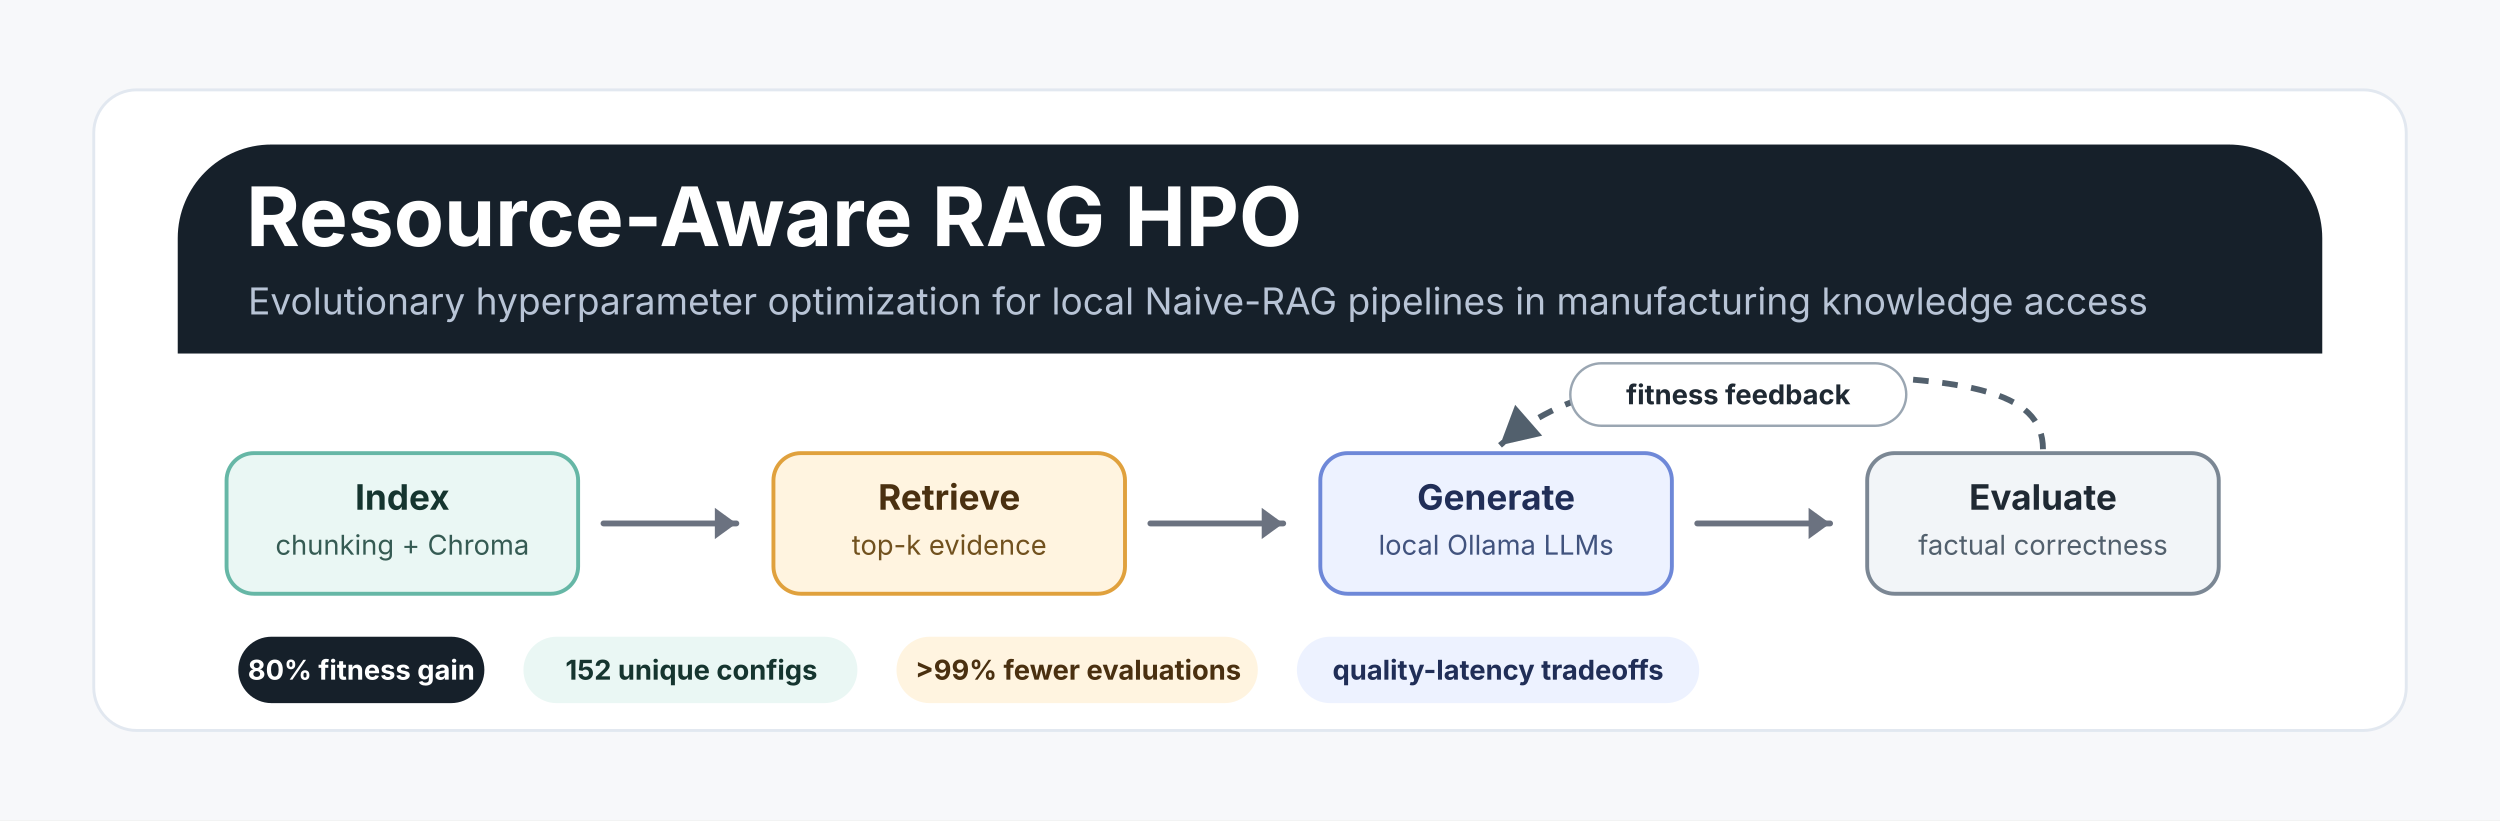
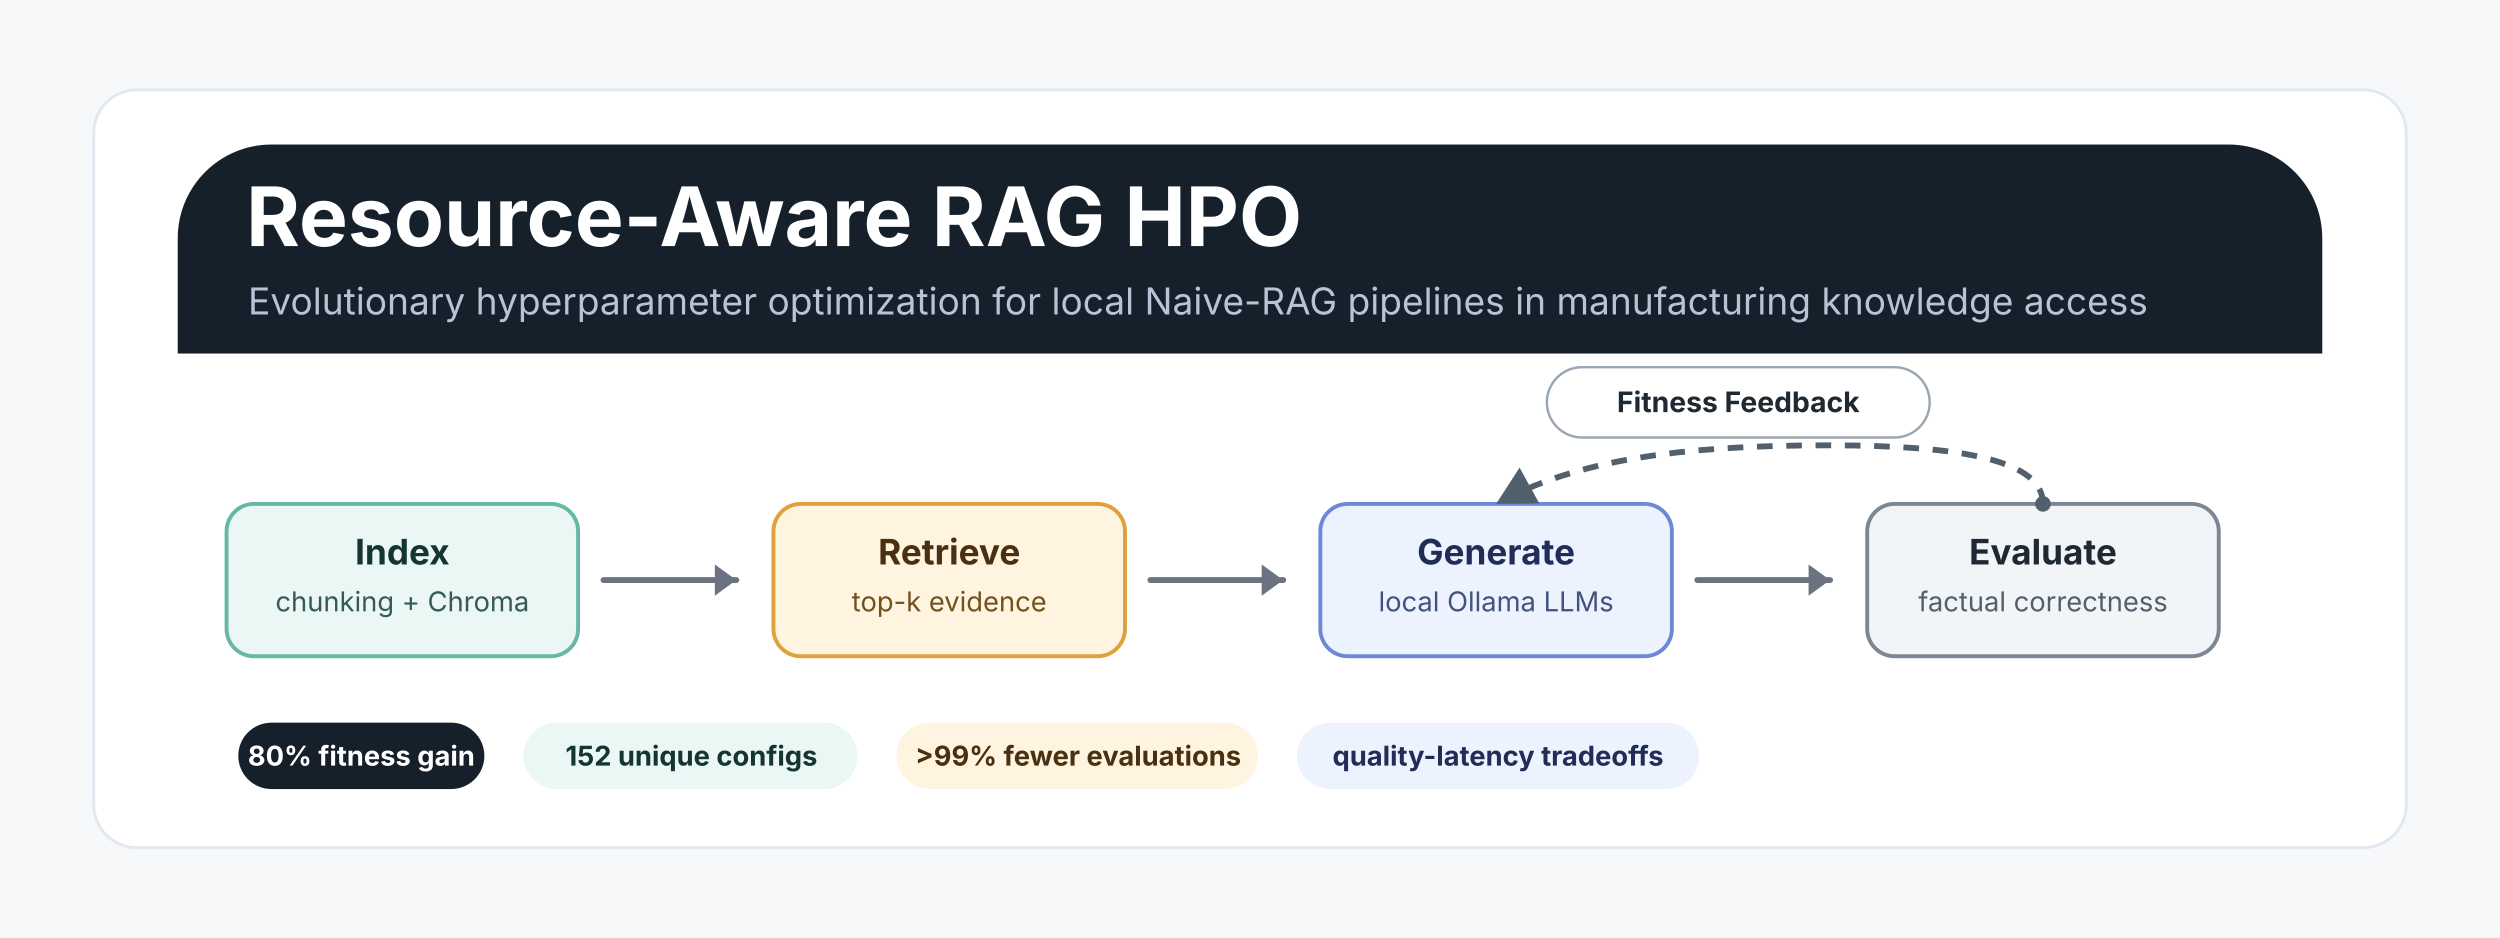
- <svg xmlns="http://www.w3.org/2000/svg" width="1280" height="420" viewBox="0 0 1280 420" fill="none" role="img" aria-labelledby="title desc">
+ <svg xmlns="http://www.w3.org/2000/svg" width="1280" height="480" viewBox="0 0 1280 480" fill="none" role="img" aria-labelledby="title desc">
  <defs>
    <marker id="fb" markerWidth="10" markerHeight="10" refX="7.5" refY="5" orient="auto" markerUnits="strokeWidth">
      <path d="M1 1.5L7.5 5L1 8.5Z" fill="#52606D" />
    </marker>
  </defs>
-   <rect width="1280" height="420" fill="#F7F8FA" />
-   <rect x="48" y="46" width="1184" height="328" rx="22" fill="#FFFFFF" stroke="#E2E8F0" stroke-width="1.5" />
+   <rect width="1280" height="480" fill="#F7F8FA" />
+   <rect x="48" y="46" width="1184" height="388" rx="22" fill="#FFFFFF" stroke="#E2E8F0" stroke-width="1.5" />
  <path d="M91 122C91 95.49 112.49 74 139 74H1141C1167.51 74 1189 95.49 1189 122V181H91V122Z" fill="#16202A" />
  <text x="126" y="126" fill="#FFFFFF" font-family="Inter, Segoe UI, Arial, sans-serif" font-size="42" font-weight="750">Resource-Aware RAG HPO</text>
  <text x="127" y="161" fill="#B8C4D6" font-family="Inter, Segoe UI, Arial, sans-serif" font-size="19">Evolutionary hyperparameter optimization for local Naive-RAG pipelines in manufacturing knowledge access</text>
  <g font-family="Inter, Segoe UI, Arial, sans-serif">
-     <rect x="116" y="232" width="180" height="72" rx="14" fill="#EAF7F4" stroke="#66B7A6" stroke-width="2" />
-     <text x="206" y="261" text-anchor="middle" fill="#15352F" font-size="18" font-weight="700">Index</text>
-     <text x="206" y="284" text-anchor="middle" fill="#355B53" font-size="14">chunking + Chroma</text>
-     <path d="M309 268H377" stroke="#6B7280" stroke-width="3" stroke-linecap="round" />
-     <path d="M377 268L366 260V276L377 268Z" fill="#6B7280" />
-     <rect x="396" y="232" width="180" height="72" rx="14" fill="#FFF4E0" stroke="#E0A13D" stroke-width="2" />
-     <text x="486" y="261" text-anchor="middle" fill="#4A3010" font-size="18" font-weight="700">Retrieve</text>
-     <text x="486" y="284" text-anchor="middle" fill="#71511E" font-size="14">top-k evidence</text>
-     <path d="M589 268H657" stroke="#6B7280" stroke-width="3" stroke-linecap="round" />
-     <path d="M657 268L646 260V276L657 268Z" fill="#6B7280" />
-     <rect x="676" y="232" width="180" height="72" rx="14" fill="#EDF2FF" stroke="#6E88D8" stroke-width="2" />
-     <text x="766" y="261" text-anchor="middle" fill="#202E57" font-size="18" font-weight="700">Generate</text>
-     <text x="766" y="284" text-anchor="middle" fill="#41537E" font-size="14">local Ollama LLMs</text>
-     <path d="M869 268H937" stroke="#6B7280" stroke-width="3" stroke-linecap="round" />
-     <path d="M937 268L926 260V276L937 268Z" fill="#6B7280" />
-     <rect x="956" y="232" width="180" height="72" rx="14" fill="#F2F5F8" stroke="#7B8794" stroke-width="2" />
-     <text x="1046" y="261" text-anchor="middle" fill="#1F2933" font-size="18" font-weight="700">Evaluate</text>
-     <text x="1046" y="284" text-anchor="middle" fill="#52606D" font-size="14">factual correctness</text>
-     <path d="M1046 230C1046 200 1008 192 906 192C842 192 800 200 768 228" stroke="#52606D" stroke-width="3" stroke-dasharray="8 7" fill="none" marker-end="url(#fb)" />
-     <rect x="804" y="186" width="172" height="32" rx="16" fill="#FFFFFF" stroke="#9AA6B2" stroke-width="1.25" />
-     <text x="890" y="207" text-anchor="middle" fill="#1F2933" font-size="14" font-weight="700">fitness feedback</text>
-     <rect x="122" y="326" width="126" height="34" rx="17" fill="#16202A" />
-     <text x="185" y="348" text-anchor="middle" fill="#FFFFFF" font-size="14" font-weight="700">80% fitness gain</text>
-     <rect x="268" y="326" width="171" height="34" rx="17" fill="#EAF7F4" />
-     <text x="354" y="348" text-anchor="middle" fill="#15352F" font-size="14" font-weight="700">152 unique configs</text>
-     <rect x="459" y="326" width="185" height="34" rx="17" fill="#FFF4E0" />
-     <text x="552" y="348" text-anchor="middle" fill="#4A3010" font-size="14" font-weight="700">&gt;99% fewer evaluations</text>
-     <rect x="664" y="326" width="206" height="34" rx="17" fill="#EDF2FF" />
-     <text x="767" y="348" text-anchor="middle" fill="#202E57" font-size="14" font-weight="700">quality-latency tradeoffs</text>
+     <rect x="116" y="258" width="180" height="78" rx="14" fill="#EAF7F4" stroke="#66B7A6" stroke-width="2" />
+     <text x="206" y="289" text-anchor="middle" fill="#15352F" font-size="18" font-weight="700">Index</text>
+     <text x="206" y="313" text-anchor="middle" fill="#355B53" font-size="14">chunking + Chroma</text>
+     <path d="M309 297H377" stroke="#6B7280" stroke-width="3" stroke-linecap="round" />
+     <path d="M377 297L366 289V305L377 297Z" fill="#6B7280" />
+     <rect x="396" y="258" width="180" height="78" rx="14" fill="#FFF4E0" stroke="#E0A13D" stroke-width="2" />
+     <text x="486" y="289" text-anchor="middle" fill="#4A3010" font-size="18" font-weight="700">Retrieve</text>
+     <text x="486" y="313" text-anchor="middle" fill="#71511E" font-size="14">top-k evidence</text>
+     <path d="M589 297H657" stroke="#6B7280" stroke-width="3" stroke-linecap="round" />
+     <path d="M657 297L646 289V305L657 297Z" fill="#6B7280" />
+     <rect x="676" y="258" width="180" height="78" rx="14" fill="#EDF2FF" stroke="#6E88D8" stroke-width="2" />
+     <text x="766" y="289" text-anchor="middle" fill="#202E57" font-size="18" font-weight="700">Generate</text>
+     <text x="766" y="313" text-anchor="middle" fill="#41537E" font-size="14">local Ollama LLMs</text>
+     <path d="M869 297H937" stroke="#6B7280" stroke-width="3" stroke-linecap="round" />
+     <path d="M937 297L926 289V305L937 297Z" fill="#6B7280" />
+     <rect x="956" y="258" width="180" height="78" rx="14" fill="#F2F5F8" stroke="#7B8794" stroke-width="2" />
+     <text x="1046" y="289" text-anchor="middle" fill="#1F2933" font-size="18" font-weight="700">Evaluate</text>
+     <text x="1046" y="313" text-anchor="middle" fill="#52606D" font-size="14">factual correctness</text>
+     <circle cx="1046" cy="258" r="4" fill="#52606D" />
+     <path d="M1046 258C1046 236 1006 228 936 228C858 228 806 236 766 258" stroke="#52606D" stroke-width="3" stroke-dasharray="8 7" fill="none" marker-end="url(#fb)" />
+     <rect x="792" y="188" width="196" height="36" rx="18" fill="#FFFFFF" stroke="#9AA6B2" stroke-width="1.25" />
+     <text x="890" y="211" text-anchor="middle" fill="#1F2933" font-size="14.5" font-weight="700">Fitness Feedback</text>
+     <rect x="122" y="370" width="126" height="34" rx="17" fill="#16202A" />
+     <text x="185" y="392" text-anchor="middle" fill="#FFFFFF" font-size="14" font-weight="700">80% fitness gain</text>
+     <rect x="268" y="370" width="171" height="34" rx="17" fill="#EAF7F4" />
+     <text x="354" y="392" text-anchor="middle" fill="#15352F" font-size="14" font-weight="700">152 unique configs</text>
+     <rect x="459" y="370" width="185" height="34" rx="17" fill="#FFF4E0" />
+     <text x="552" y="392" text-anchor="middle" fill="#4A3010" font-size="14" font-weight="700">&gt;99% fewer evaluations</text>
+     <rect x="664" y="370" width="206" height="34" rx="17" fill="#EDF2FF" />
+     <text x="767" y="392" text-anchor="middle" fill="#202E57" font-size="14" font-weight="700">quality-latency tradeoffs</text>
  </g>
</svg>
